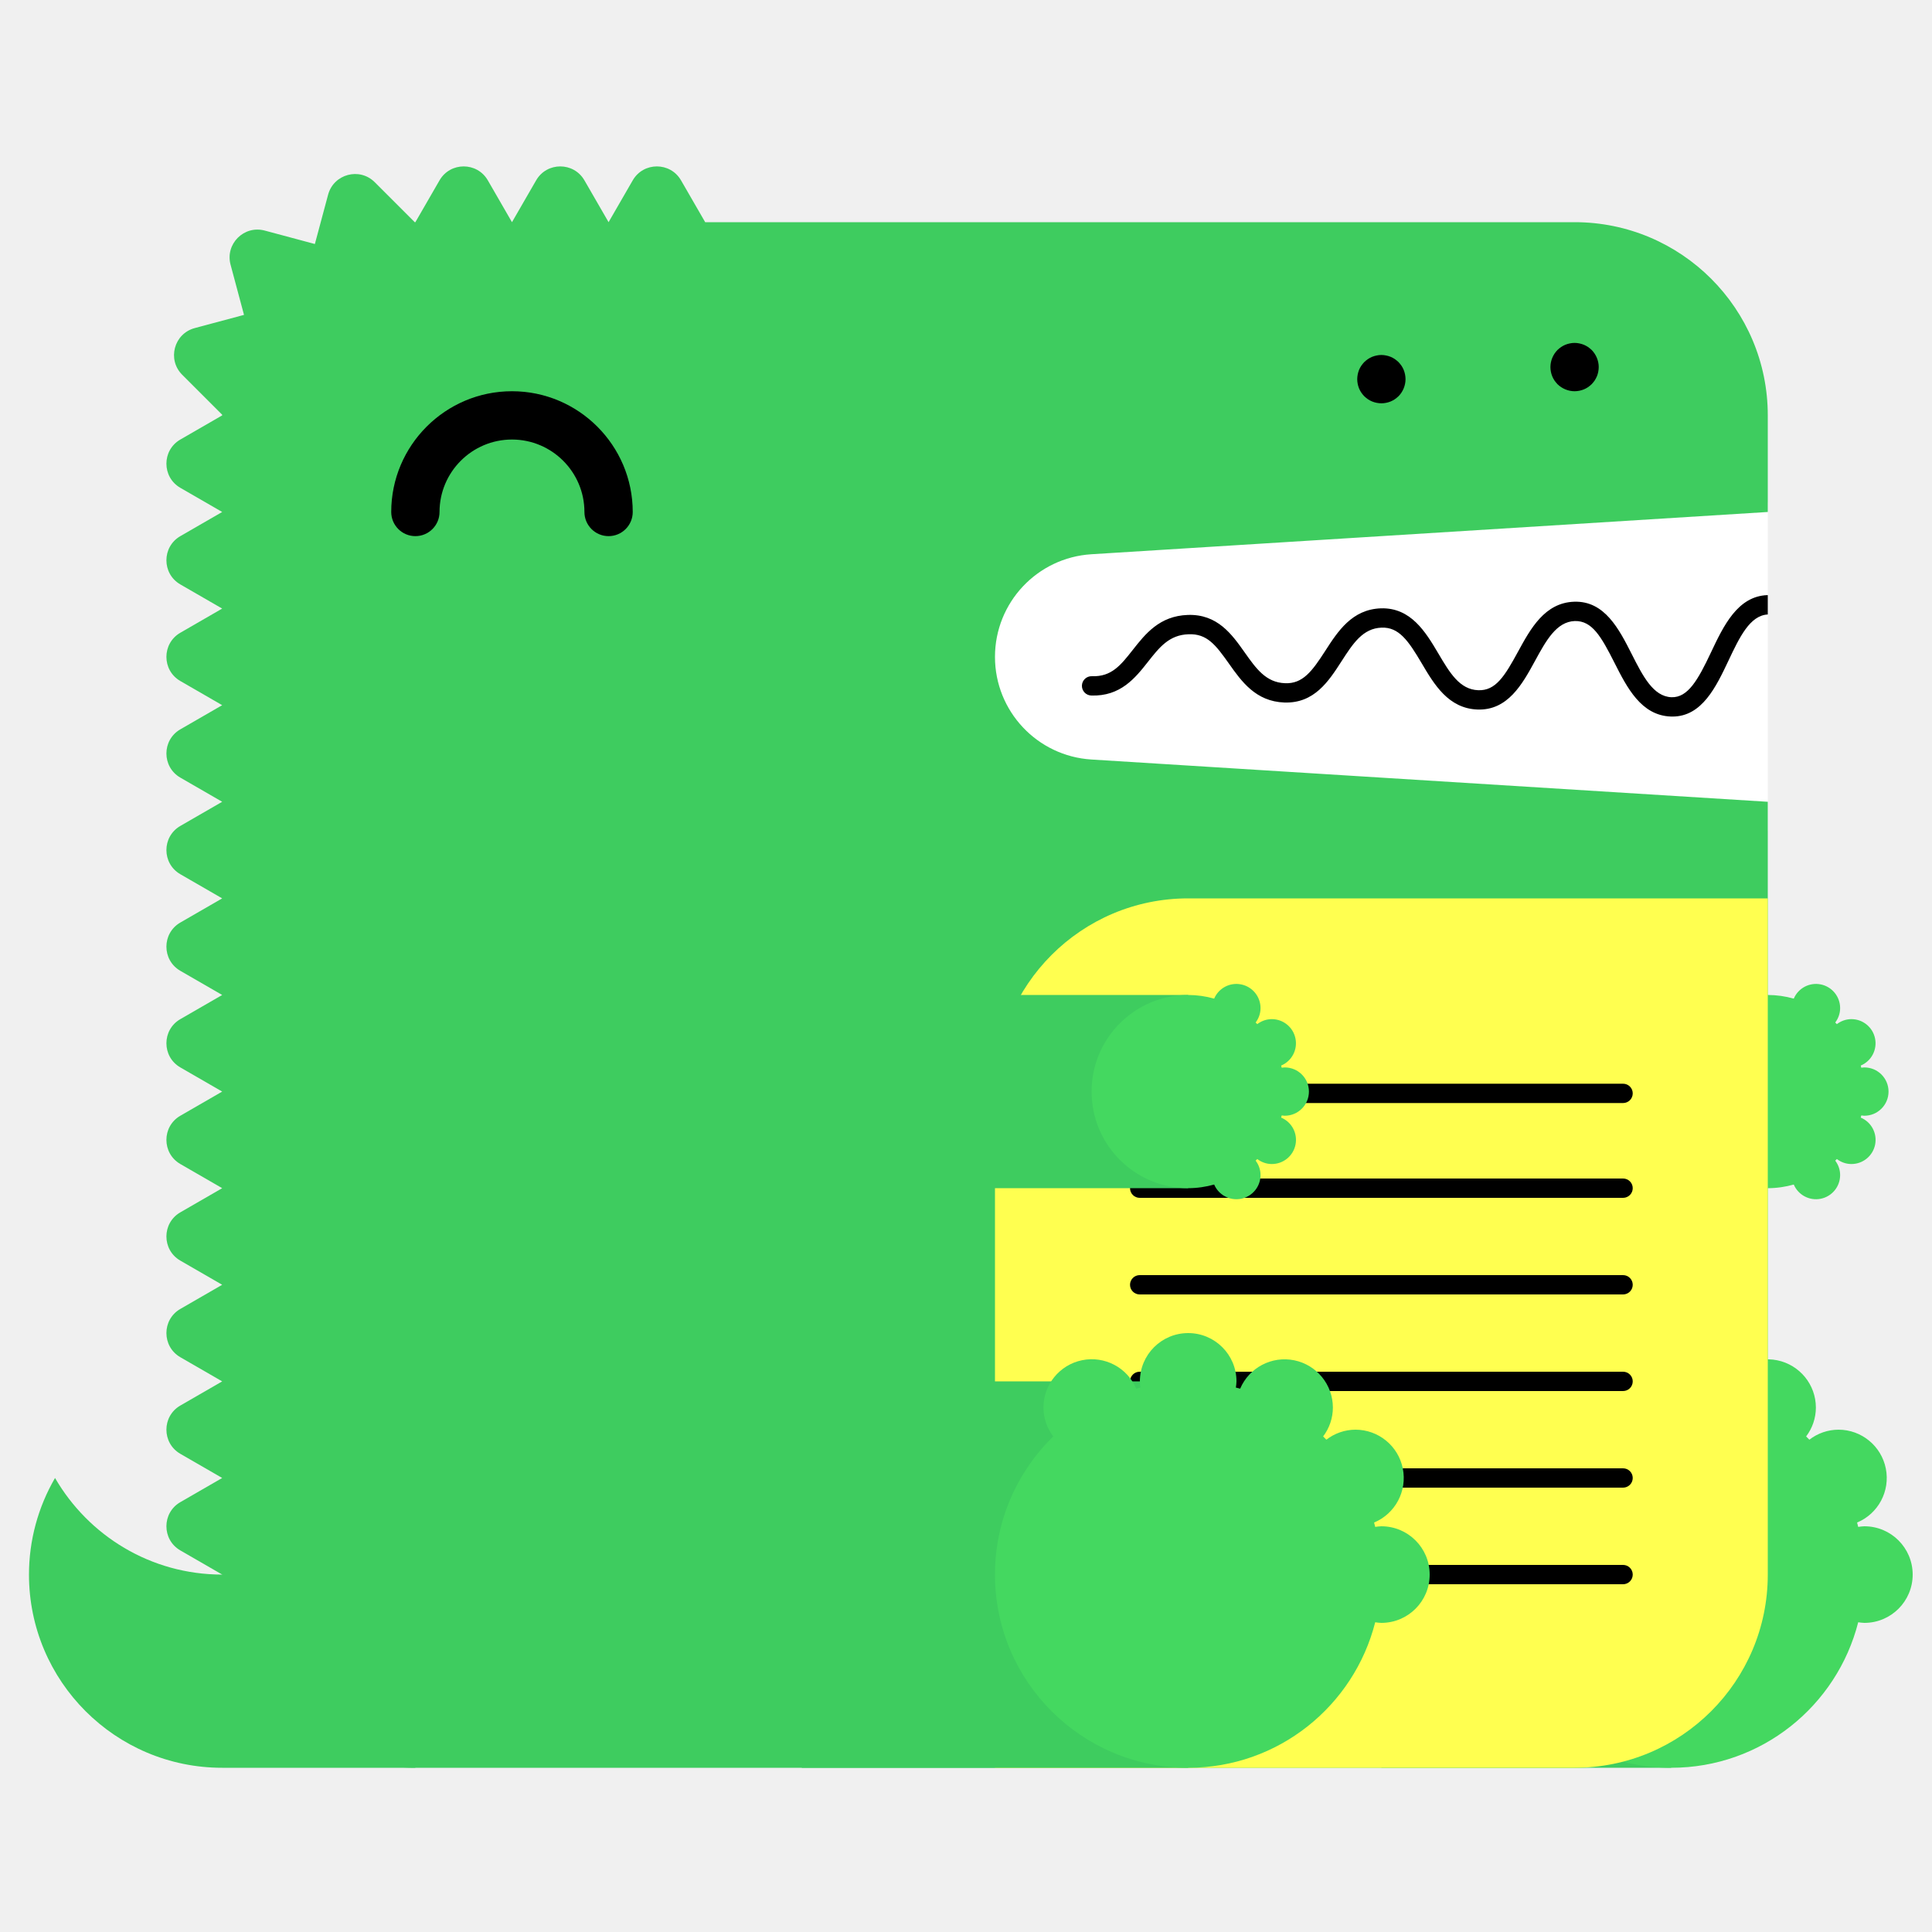
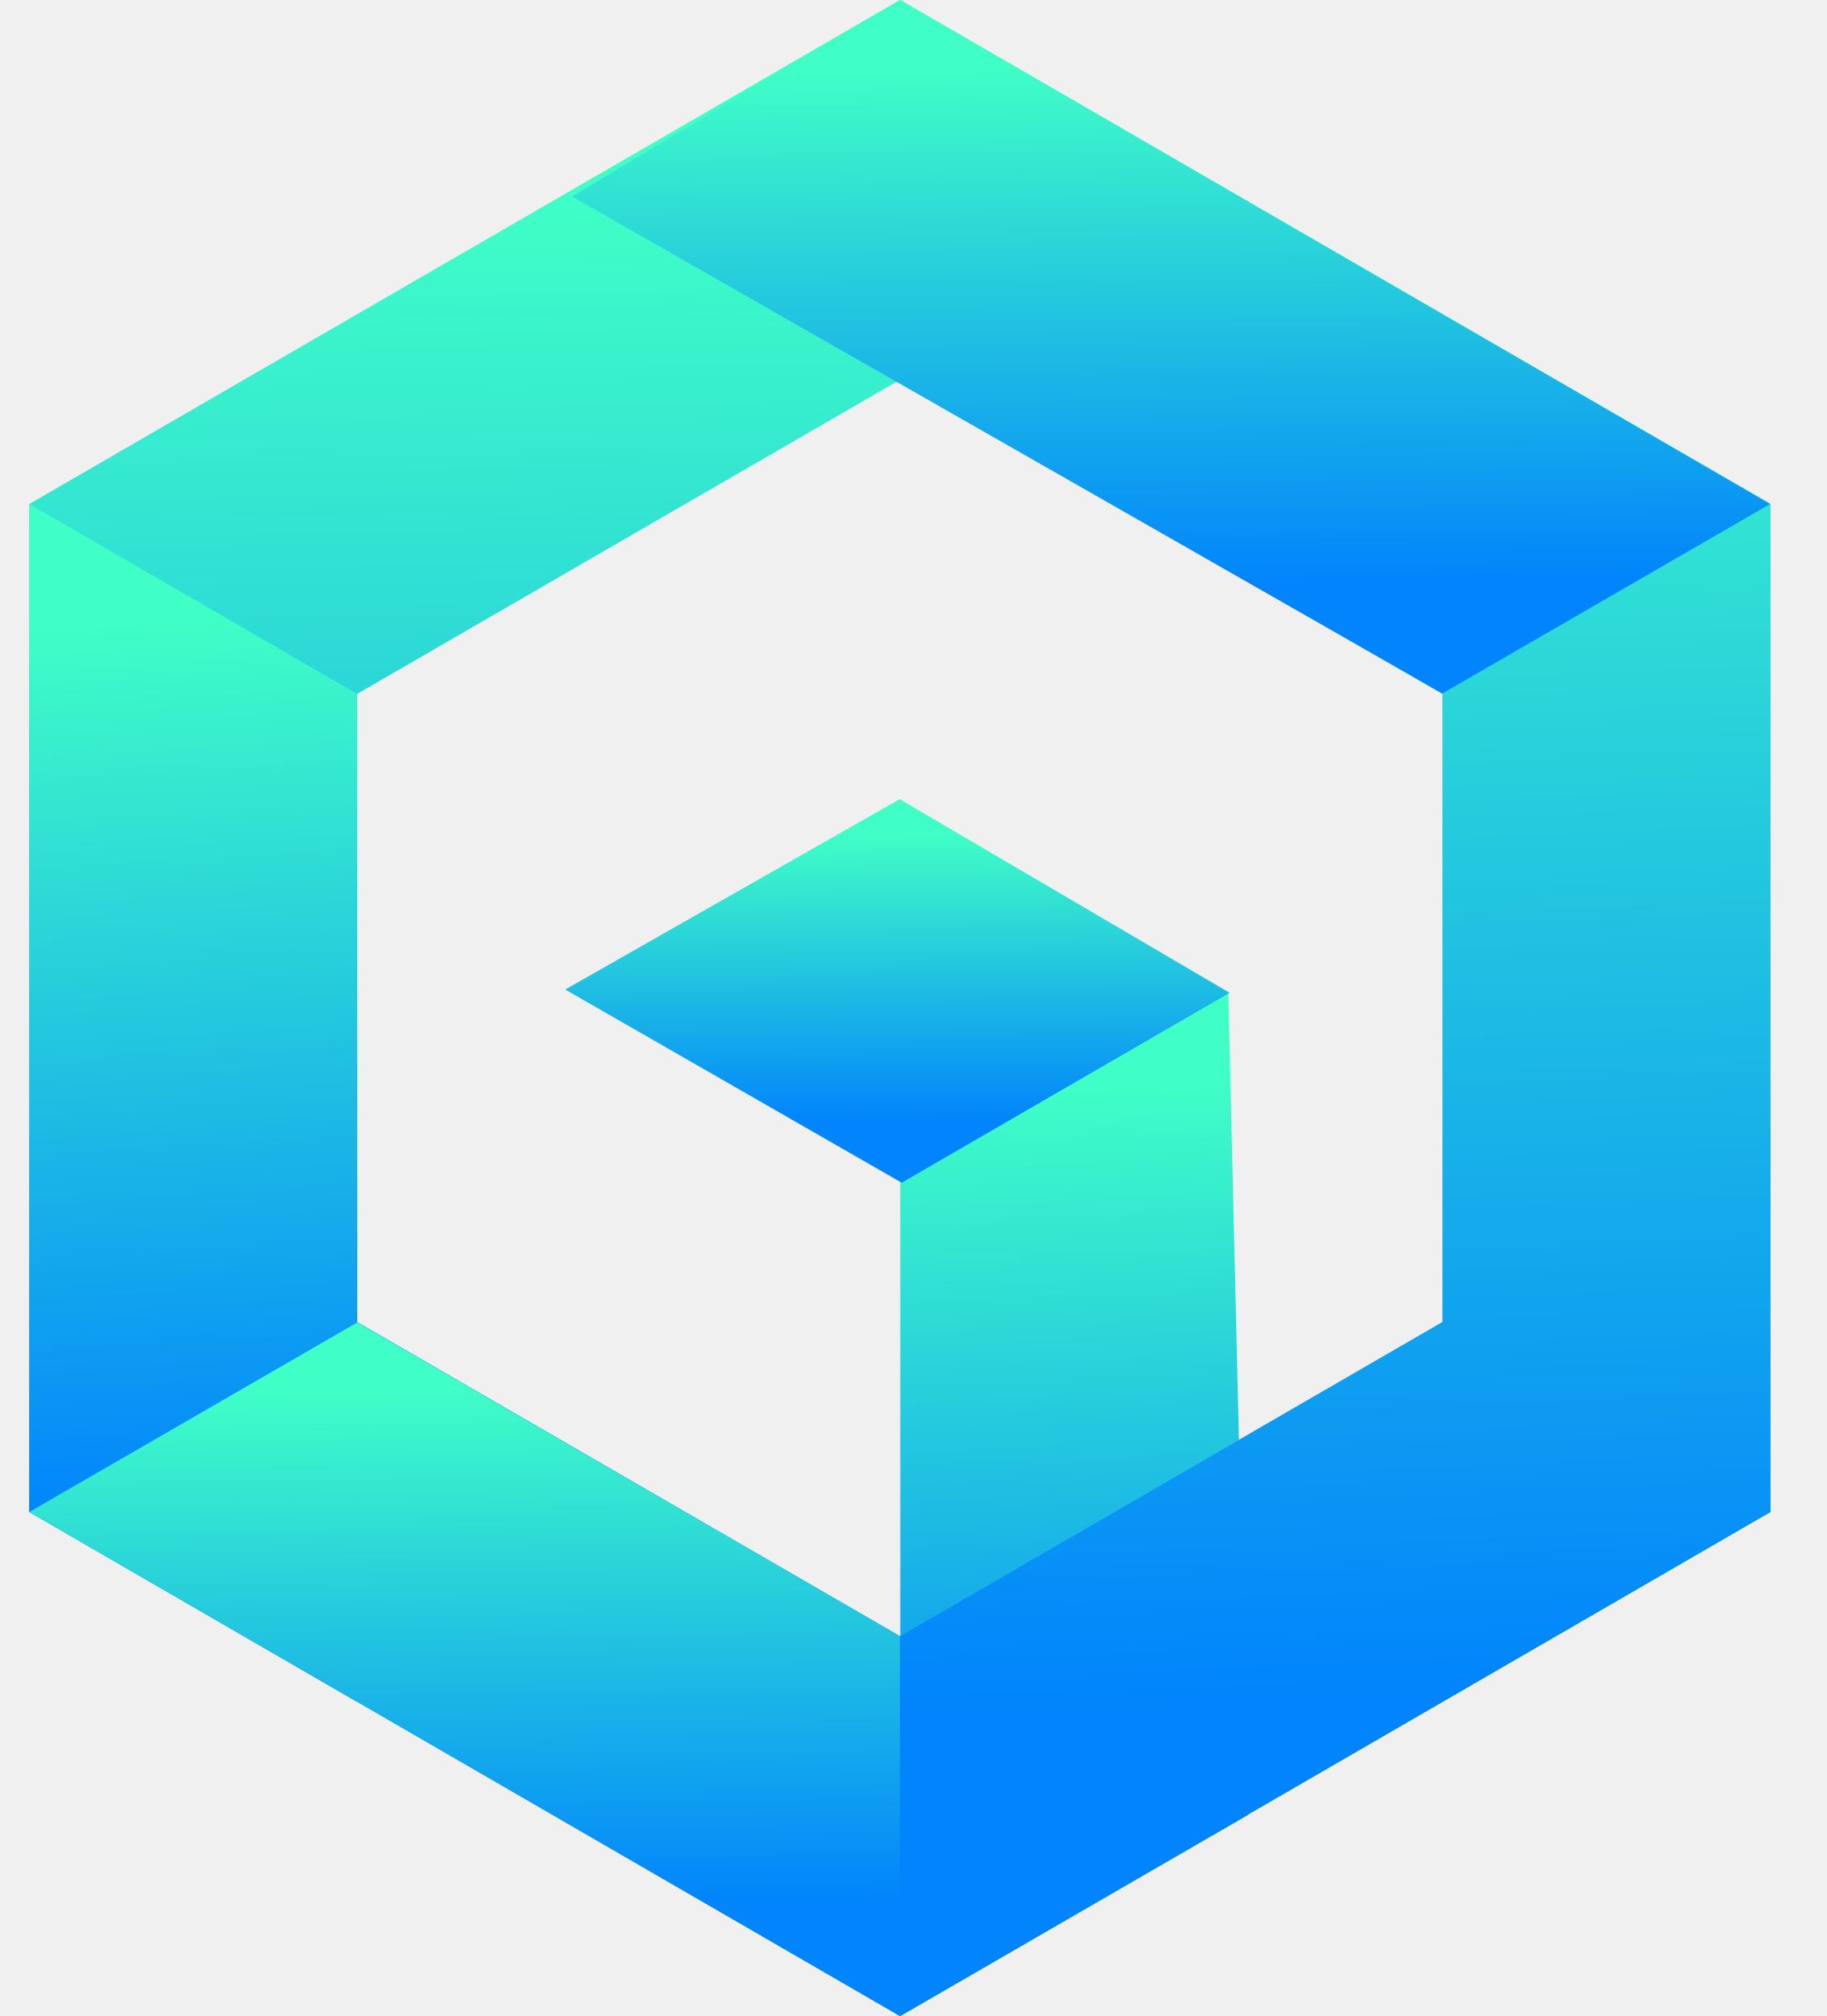
- <svg xmlns="http://www.w3.org/2000/svg" width="200" height="200" viewBox="0 0 200 200">
-   <g fill="none" fill-rule="evenodd">
-     <path fill="#FFF" d="M99 52h84v34H99z" />
-     <path d="M23 163c-7.398 0-13.843-4.027-17.303-10A19.886 19.886 0 0 0 3 163c0 11.046 8.954 20 20 20h20v-20H23z" fill="#3ECC5F" />
-     <path d="M112.98 57.376L183 53V43c0-11.046-8.954-20-20-20H73l-2.5-4.33c-1.112-1.925-3.889-1.925-5 0L63 23l-2.5-4.33c-1.111-1.925-3.889-1.925-5 0L53 23l-2.5-4.33c-1.111-1.925-3.889-1.925-5 0L43 23c-.022 0-.042.003-.065.003l-4.142-4.141c-1.57-1.571-4.252-.853-4.828 1.294l-1.369 5.104-5.192-1.392c-2.148-.575-4.111 1.389-3.535 3.536l1.39 5.193-5.102 1.367c-2.148.576-2.867 3.259-1.296 4.83l4.142 4.142c0 .021-.003.042-.003.064l-4.33 2.5c-1.925 1.111-1.925 3.889 0 5L23 53l-4.33 2.5c-1.925 1.111-1.925 3.889 0 5L23 63l-4.33 2.5c-1.925 1.111-1.925 3.889 0 5L23 73l-4.33 2.5c-1.925 1.111-1.925 3.889 0 5L23 83l-4.33 2.5c-1.925 1.111-1.925 3.889 0 5L23 93l-4.33 2.5c-1.925 1.111-1.925 3.889 0 5L23 103l-4.33 2.5c-1.925 1.111-1.925 3.889 0 5L23 113l-4.33 2.5c-1.925 1.111-1.925 3.889 0 5L23 123l-4.33 2.5c-1.925 1.111-1.925 3.889 0 5L23 133l-4.33 2.5c-1.925 1.111-1.925 3.889 0 5L23 143l-4.33 2.5c-1.925 1.111-1.925 3.889 0 5L23 153l-4.33 2.5c-1.925 1.111-1.925 3.889 0 5L23 163c0 11.046 8.954 20 20 20h120c11.046 0 20-8.954 20-20V83l-70.02-4.376A10.645 10.645 0 0 1 103 68c0-5.621 4.37-10.273 9.98-10.624" fill="#3ECC5F" />
-     <path fill="#3ECC5F" d="M143 183h30v-40h-30z" />
-     <path d="M193 158c-.219 0-.428.037-.639.064-.038-.15-.074-.301-.116-.451A5 5 0 0 0 190.32 148a4.96 4.96 0 0 0-3.016 1.036 26.531 26.531 0 0 0-.335-.336 4.955 4.955 0 0 0 1.011-2.987 5 5 0 0 0-9.599-1.959c-.148-.042-.297-.077-.445-.115.027-.211.064-.42.064-.639a5 5 0 0 0-5-5 5 5 0 0 0-5 5c0 .219.037.428.064.639-.148.038-.297.073-.445.115a4.998 4.998 0 0 0-9.599 1.959c0 1.125.384 2.151 1.011 2.987-3.717 3.632-6.031 8.693-6.031 14.3 0 11.046 8.954 20 20 20 9.339 0 17.16-6.41 19.361-15.064.211.027.42.064.639.064a5 5 0 0 0 5-5 5 5 0 0 0-5-5" fill="#44D860" />
-     <path fill="#3ECC5F" d="M153 123h30v-20h-30z" />
-     <path d="M193 115.5a2.5 2.5 0 1 0 0-5c-.109 0-.214.019-.319.032-.02-.075-.037-.15-.058-.225a2.501 2.501 0 0 0-.963-4.807c-.569 0-1.088.197-1.508.518a6.653 6.653 0 0 0-.168-.168c.314-.417.506-.931.506-1.494a2.5 2.5 0 0 0-4.8-.979A9.987 9.987 0 0 0 183 103c-5.522 0-10 4.478-10 10s4.478 10 10 10c.934 0 1.833-.138 2.69-.377a2.5 2.5 0 0 0 4.8-.979c0-.563-.192-1.077-.506-1.494.057-.055.113-.111.168-.168.42.321.939.518 1.508.518a2.5 2.5 0 0 0 .963-4.807c.021-.074.038-.15.058-.225.105.013.21.032.319.032" fill="#44D860" />
-     <path d="M63 55.5a2.5 2.5 0 0 1-2.5-2.5c0-4.136-3.364-7.5-7.5-7.5s-7.5 3.364-7.5 7.5a2.5 2.5 0 1 1-5 0c0-6.893 5.607-12.5 12.5-12.5S65.5 46.107 65.5 53a2.5 2.5 0 0 1-2.5 2.5" fill="#000" />
-     <path d="M103 183h60c11.046 0 20-8.954 20-20V93h-60c-11.046 0-20 8.954-20 20v70z" fill="#FFFF50" />
-     <path d="M168.02 124h-50.04a1 1 0 1 1 0-2h50.04a1 1 0 1 1 0 2m0 20h-50.04a1 1 0 1 1 0-2h50.04a1 1 0 1 1 0 2m0 20h-50.04a1 1 0 1 1 0-2h50.04a1 1 0 1 1 0 2m0-49.814h-50.04a1 1 0 1 1 0-2h50.04a1 1 0 1 1 0 2m0 19.814h-50.04a1 1 0 1 1 0-2h50.04a1 1 0 1 1 0 2m0 20h-50.04a1 1 0 1 1 0-2h50.04a1 1 0 1 1 0 2M183 61.611c-.012 0-.022-.006-.034-.005-3.09.105-4.552 3.196-5.842 5.923-1.346 2.85-2.387 4.703-4.093 4.647-1.889-.068-2.969-2.202-4.113-4.46-1.314-2.594-2.814-5.536-5.963-5.426-3.046.104-4.513 2.794-5.807 5.167-1.377 2.528-2.314 4.065-4.121 3.994-1.927-.07-2.951-1.805-4.136-3.813-1.321-2.236-2.848-4.75-5.936-4.664-2.994.103-4.465 2.385-5.763 4.4-1.373 2.13-2.335 3.428-4.165 3.351-1.973-.07-2.992-1.51-4.171-3.177-1.324-1.873-2.816-3.993-5.895-3.89-2.928.1-4.399 1.97-5.696 3.618-1.232 1.564-2.194 2.802-4.229 2.724a1 1 0 0 0-.072 2c3.017.101 4.545-1.8 5.872-3.487 1.177-1.496 2.193-2.787 4.193-2.855 1.926-.082 2.829 1.115 4.195 3.045 1.297 1.834 2.769 3.914 5.731 4.021 3.103.104 4.596-2.215 5.918-4.267 1.182-1.834 2.202-3.417 4.15-3.484 1.793-.067 2.769 1.35 4.145 3.681 1.297 2.197 2.766 4.686 5.787 4.796 3.125.108 4.634-2.62 5.949-5.035 1.139-2.088 2.214-4.06 4.119-4.126 1.793-.042 2.728 1.595 4.111 4.33 1.292 2.553 2.757 5.445 5.825 5.556l.169.003c3.064 0 4.518-3.075 5.805-5.794 1.139-2.41 2.217-4.68 4.067-4.773v-2z" fill="#000" />
-     <path fill="#3ECC5F" d="M83 183h40v-40H83z" />
-     <path d="M143 158c-.219 0-.428.037-.639.064-.038-.15-.074-.301-.116-.451A5 5 0 0 0 140.32 148a4.96 4.96 0 0 0-3.016 1.036 26.531 26.531 0 0 0-.335-.336 4.955 4.955 0 0 0 1.011-2.987 5 5 0 0 0-9.599-1.959c-.148-.042-.297-.077-.445-.115.027-.211.064-.42.064-.639a5 5 0 0 0-5-5 5 5 0 0 0-5 5c0 .219.037.428.064.639-.148.038-.297.073-.445.115a4.998 4.998 0 0 0-9.599 1.959c0 1.125.384 2.151 1.011 2.987-3.717 3.632-6.031 8.693-6.031 14.3 0 11.046 8.954 20 20 20 9.339 0 17.16-6.41 19.361-15.064.211.027.42.064.639.064a5 5 0 0 0 5-5 5 5 0 0 0-5-5" fill="#44D860" />
-     <path fill="#3ECC5F" d="M83 123h40v-20H83z" />
-     <path d="M133 115.5a2.5 2.5 0 1 0 0-5c-.109 0-.214.019-.319.032-.02-.075-.037-.15-.058-.225a2.501 2.501 0 0 0-.963-4.807c-.569 0-1.088.197-1.508.518a6.653 6.653 0 0 0-.168-.168c.314-.417.506-.931.506-1.494a2.5 2.5 0 0 0-4.8-.979A9.987 9.987 0 0 0 123 103c-5.522 0-10 4.478-10 10s4.478 10 10 10c.934 0 1.833-.138 2.69-.377a2.5 2.5 0 0 0 4.8-.979c0-.563-.192-1.077-.506-1.494.057-.055.113-.111.168-.168.42.321.939.518 1.508.518a2.5 2.5 0 0 0 .963-4.807c.021-.074.038-.15.058-.225.105.013.21.032.319.032" fill="#44D860" />
-     <path d="M143 41.75c-.16 0-.33-.02-.49-.05a2.52 2.52 0 0 1-.47-.14c-.15-.06-.29-.14-.431-.23-.13-.09-.259-.2-.38-.31-.109-.12-.219-.24-.309-.38s-.17-.28-.231-.43a2.619 2.619 0 0 1-.189-.96c0-.16.02-.33.05-.49.03-.16.08-.31.139-.47.061-.15.141-.29.231-.43.09-.13.2-.26.309-.38.121-.11.25-.22.38-.31.141-.09.281-.17.431-.23.149-.06.31-.11.47-.14.32-.07.65-.07.98 0 .159.03.32.08.47.14.149.06.29.14.43.23.13.09.259.2.38.31.11.12.22.25.31.38.09.14.17.28.23.43.06.16.11.31.14.47.029.16.05.33.05.49 0 .66-.271 1.31-.73 1.77-.121.11-.25.22-.38.31-.14.09-.281.17-.43.23a2.565 2.565 0 0 1-.96.19m20-1.25c-.66 0-1.3-.27-1.771-.73a3.802 3.802 0 0 1-.309-.38c-.09-.14-.17-.28-.231-.43a2.619 2.619 0 0 1-.189-.96c0-.66.27-1.3.729-1.77.121-.11.25-.22.38-.31.141-.09.281-.17.431-.23.149-.06.31-.11.47-.14.32-.07.66-.07.98 0 .159.03.32.08.47.14.149.06.29.14.43.23.13.09.259.2.38.31.459.47.73 1.11.73 1.77 0 .16-.021.33-.05.49-.03.16-.08.32-.14.47-.07.15-.14.29-.23.43-.09.13-.2.26-.31.38-.121.11-.25.22-.38.31-.14.09-.281.17-.43.23a2.565 2.565 0 0 1-.96.19" fill="#000" />
-   </g>
+ <svg xmlns="http://www.w3.org/2000/svg" width="29" height="32" viewBox="0 0 29 32" fill="none">
+   <path d="M14.286 31.999L0.465 23.999V8L14.286 0L28.107 8V23.999L14.286 31.999ZM5.671 20.985L14.286 25.97L22.901 20.985V11.014L14.286 6.029L5.671 11.014V20.985Z" fill="url(#paint0_linear_529_18478)" />
+   <path d="M14.293 18.741V32L19.811 28.809L19.499 15.732L14.293 18.741Z" fill="url(#paint1_linear_529_18478)" />
+   <path d="M0.465 8V24L5.671 27.014V11.015L0.465 8Z" fill="url(#paint2_linear_529_18478)" />
+   <path d="M22.902 11.014V20.985L14.293 25.97V31.999L28.108 23.999V8L14.293 0V6.029L22.902 11.014Z" fill="url(#paint3_linear_529_18478)" />
+   <path d="M14.288 0L9.082 3.119L22.897 11.008L28.102 8L14.288 0Z" fill="url(#paint4_linear_529_18478)" />
+   <path d="M5.671 20.992L0.465 24L14.286 32V25.971L5.671 20.992Z" fill="url(#paint5_linear_529_18478)" />
+   <path d="M8.973 15.707L14.315 18.773L19.521 15.759L14.283 12.685" fill="url(#paint6_linear_529_18478)" />
+   <defs>
+     <linearGradient id="paint0_linear_529_18478" x1="13.628" y1="1.511" x2="14.114" y2="26.982" gradientUnits="userSpaceOnUse">
+       <stop offset="0.055" stop-color="#40FFC6" />
+       <stop offset="1" stop-color="#0184FC" />
+     </linearGradient>
+     <linearGradient id="paint1_linear_529_18478" x1="16.921" y1="16.5" x2="17.548" y2="29.423" gradientUnits="userSpaceOnUse">
+       <stop offset="0.055" stop-color="#40FFC6" />
+       <stop offset="1" stop-color="#0184FC" />
+     </linearGradient>
+     <linearGradient id="paint2_linear_529_18478" x1="2.944" y1="8.898" x2="3.852" y2="23.984" gradientUnits="userSpaceOnUse">
+       <stop offset="0.055" stop-color="#40FFC6" />
+       <stop offset="1" stop-color="#0184FC" />
+     </linearGradient>
+     <linearGradient id="paint3_linear_529_18478" x1="20.872" y1="1.511" x2="21.843" y2="26.954" gradientUnits="userSpaceOnUse">
+       <stop offset="0.055" stop-color="#40FFC6" />
+       <stop offset="1" stop-color="#0184FC" />
+     </linearGradient>
+     <linearGradient id="paint4_linear_529_18478" x1="18.139" y1="0.52" x2="18.223" y2="9.284" gradientUnits="userSpaceOnUse">
+       <stop offset="0.055" stop-color="#40FFC6" />
+       <stop offset="1" stop-color="#0184FC" />
+     </linearGradient>
+     <linearGradient id="paint5_linear_529_18478" x1="7.047" y1="21.512" x2="7.162" y2="30.276" gradientUnits="userSpaceOnUse">
+       <stop offset="0.055" stop-color="#40FFC6" />
+       <stop offset="1" stop-color="#0184FC" />
+     </linearGradient>
+     <linearGradient id="paint6_linear_529_18478" x1="13.996" y1="12.973" x2="14.042" y2="17.82" gradientUnits="userSpaceOnUse">
+       <stop offset="0.055" stop-color="#40FFC6" />
+       <stop offset="1" stop-color="#0184FC" />
+     </linearGradient>
+   </defs>
</svg>
